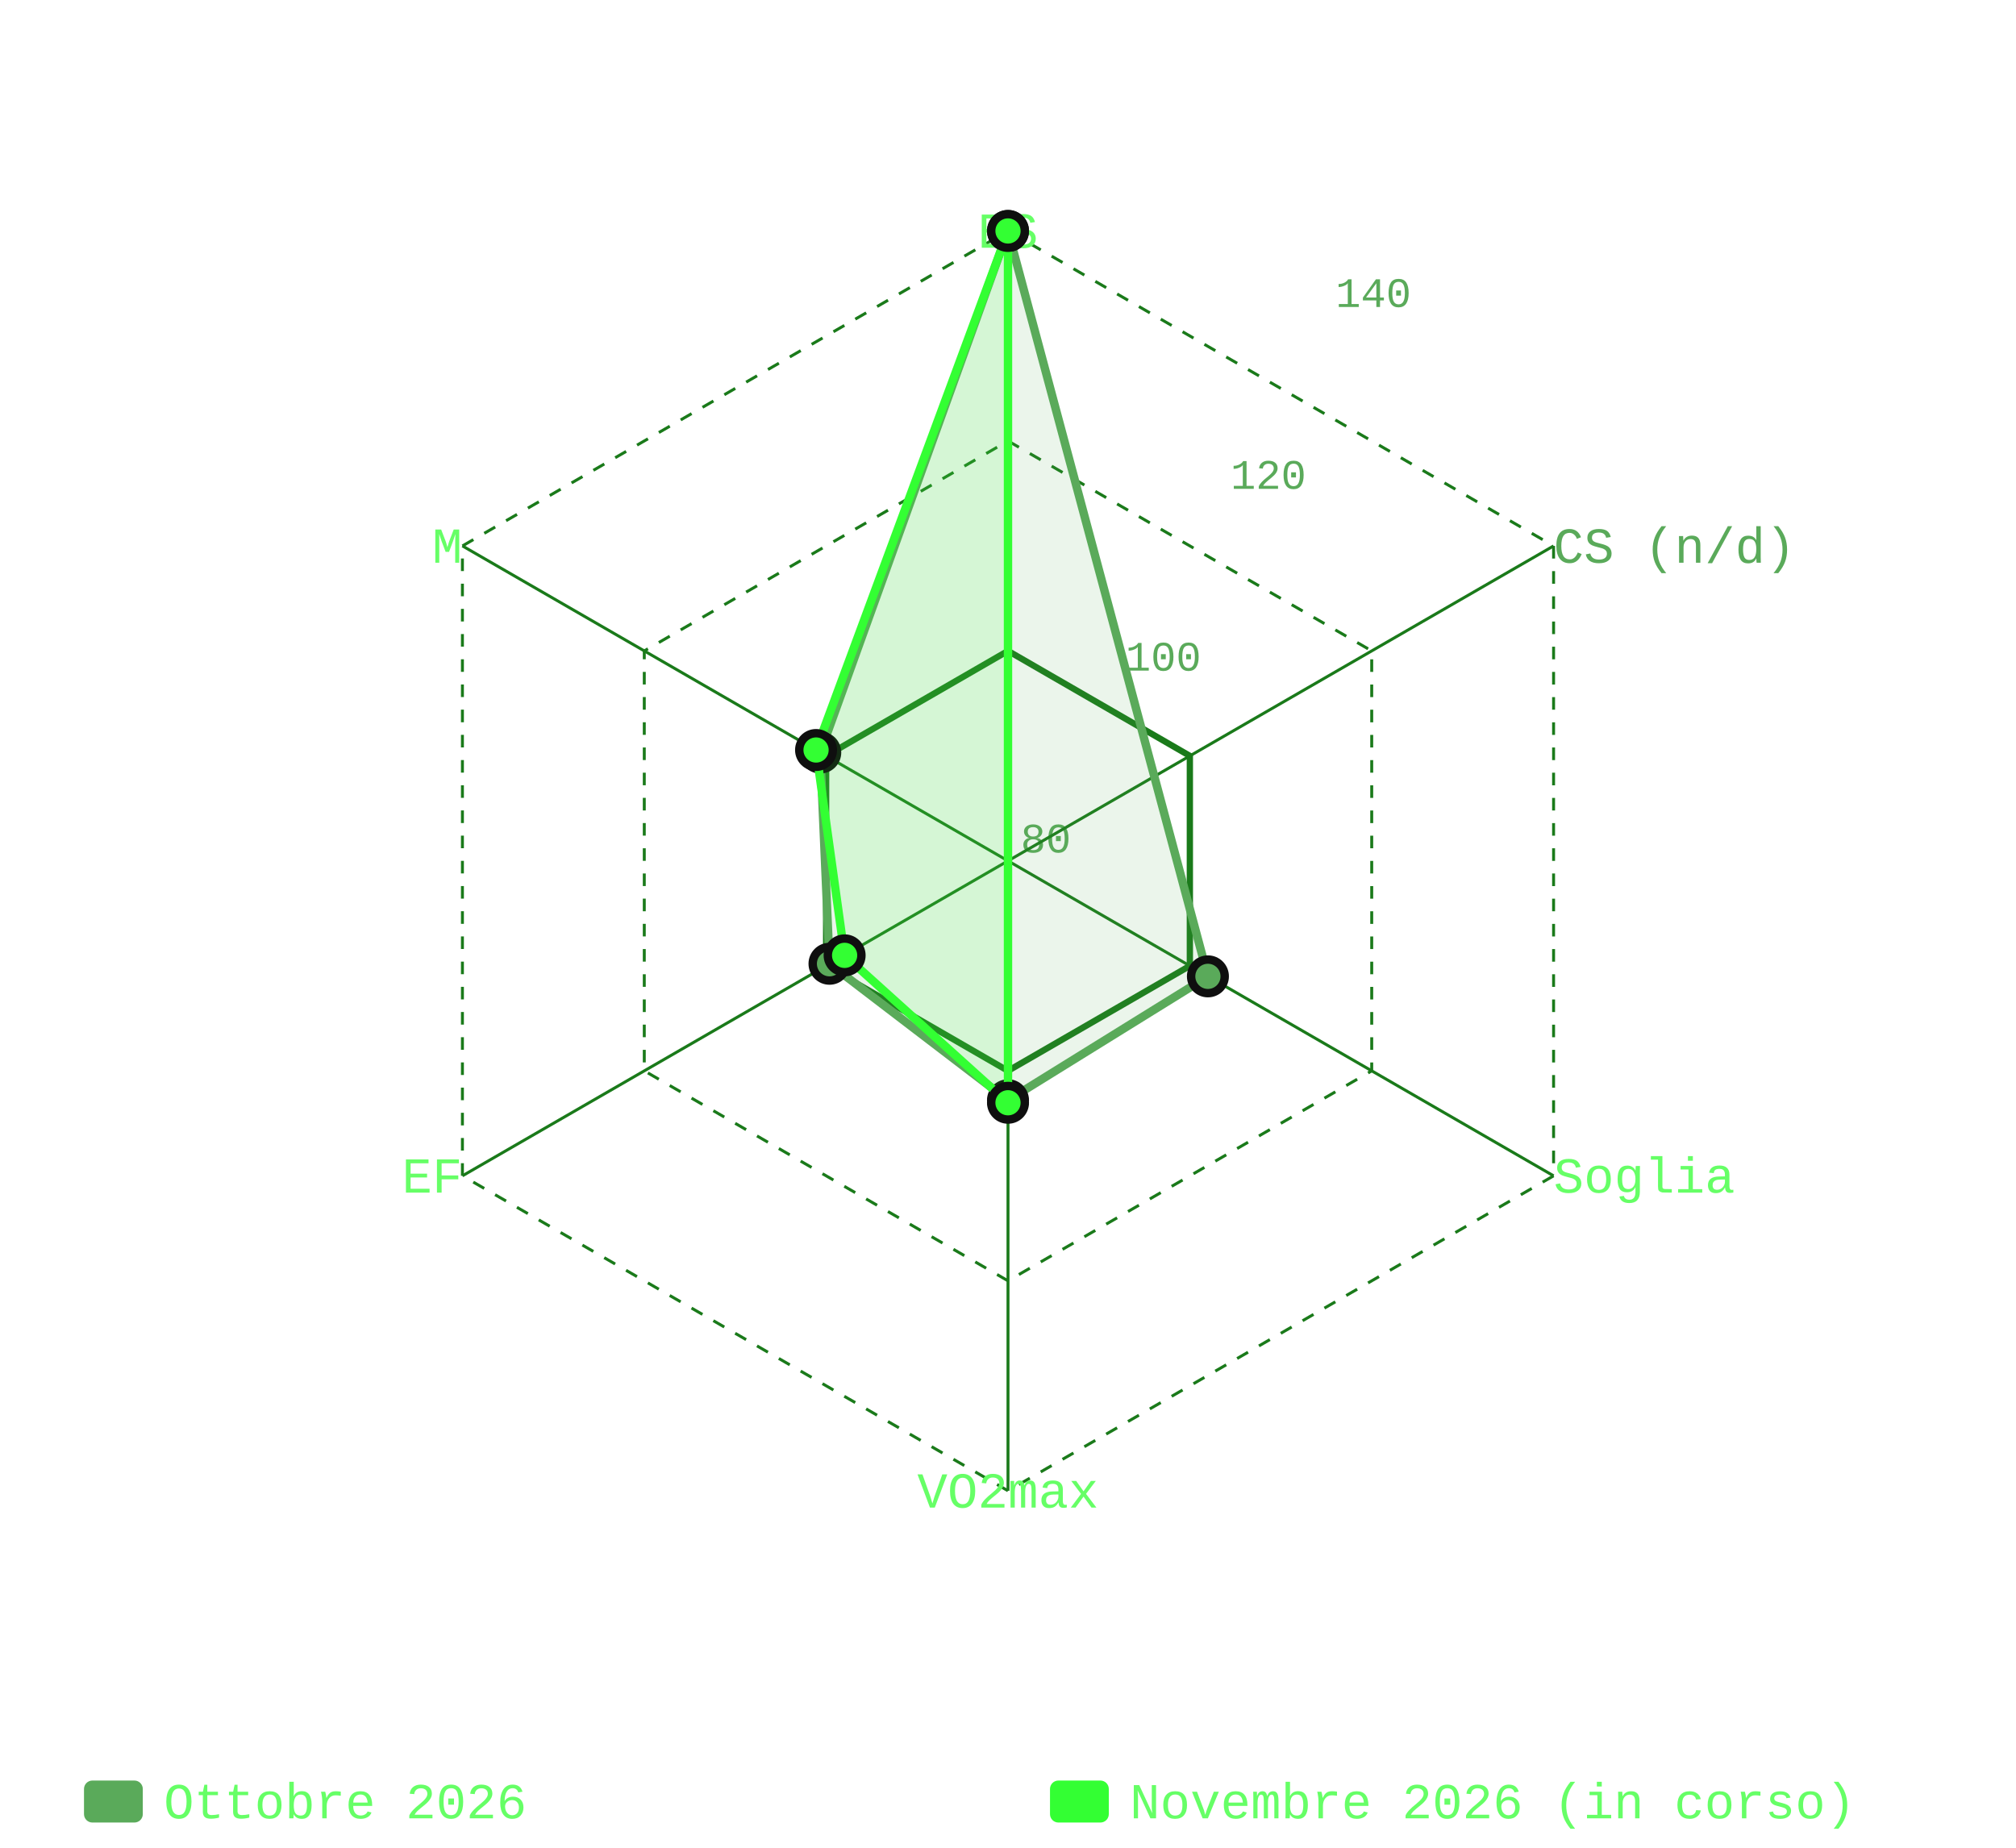
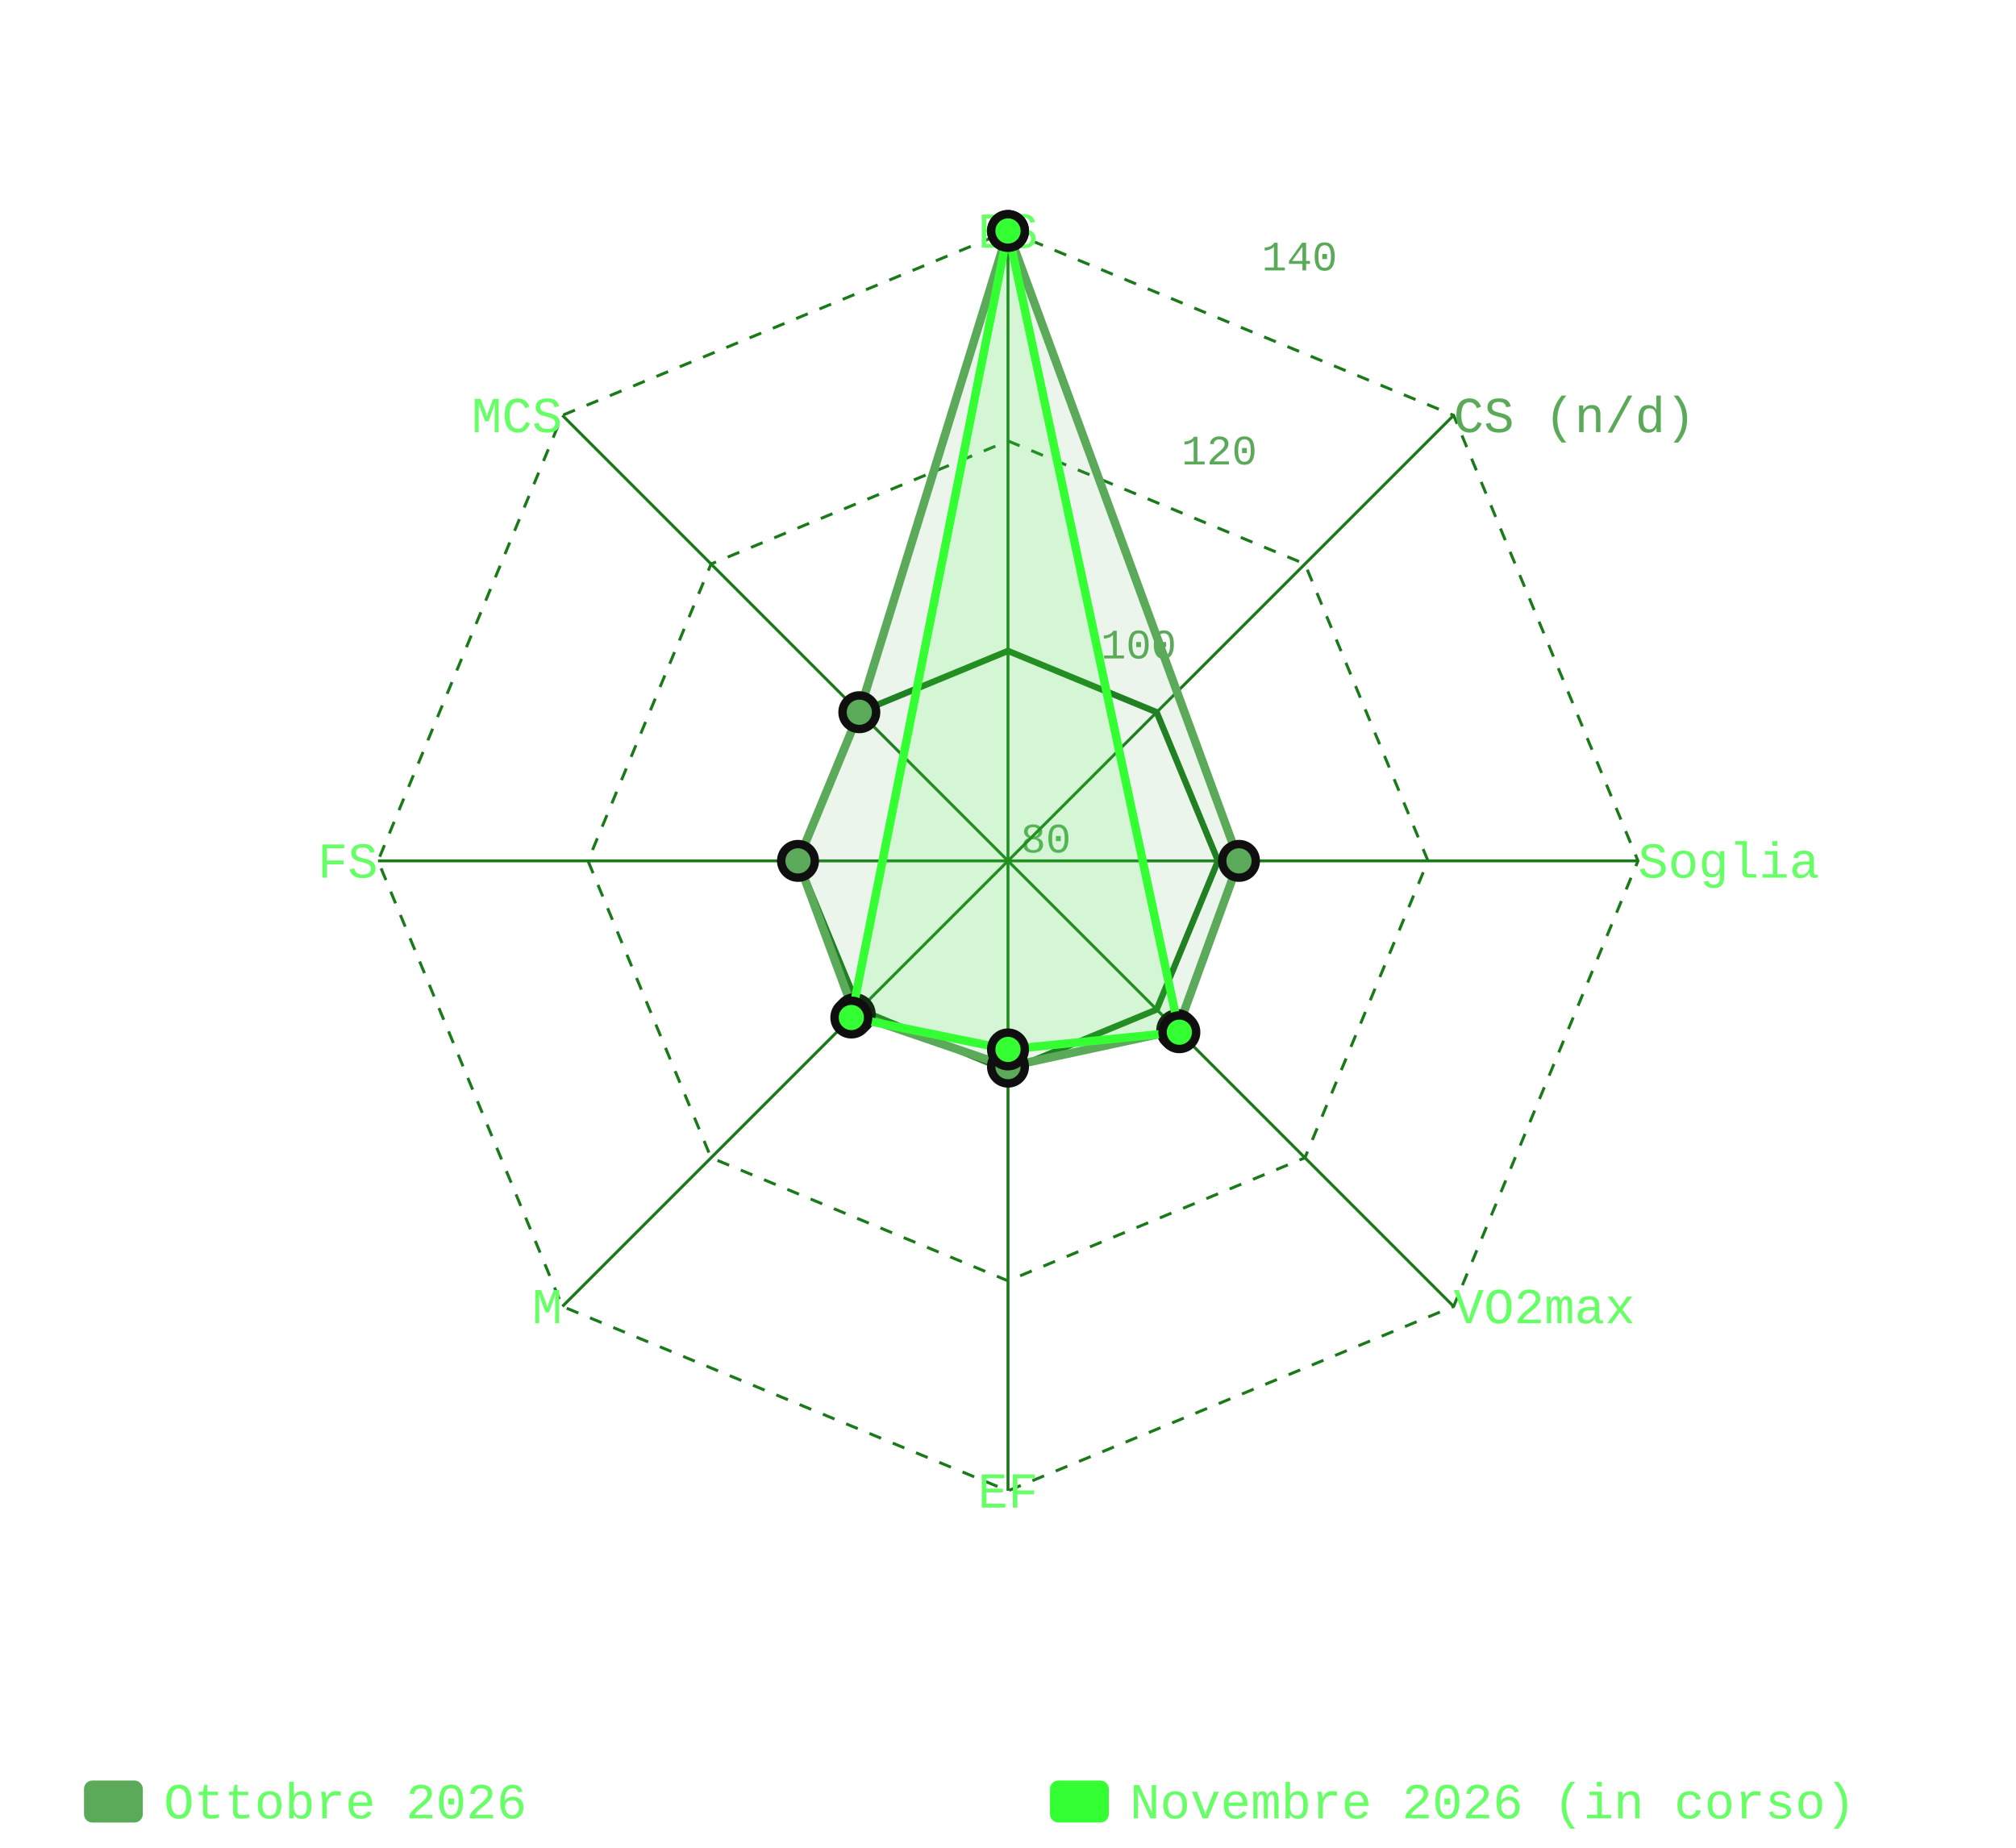
<svg xmlns="http://www.w3.org/2000/svg" viewBox="0 0 480 440" class="w-full h-auto" style="max-width:520px" role="img" aria-label="Profilo del runner, indice 100 = primo mese">
-   <polygon points="240.0,205.0 240.0,205.0 240.0,205.0 240.0,205.0 240.0,205.0 240.0,205.0" fill="none" stroke="#1a7a1a" stroke-width="0.7" stroke-dasharray="3,3" />
+   <polygon points="240.0,205.0 240.0,205.0 240.0,205.0 240.0,205.0 240.0,205.0 240.0,205.0 240.0,205.0 240.0,205.0" fill="none" stroke="#1a7a1a" stroke-width="0.7" stroke-dasharray="3,3" />
  <text x="243.0" y="203.0" fill="#5aaa5a" font-family="Courier New" font-size="10">80</text>
-   <polygon points="240.0,155.0 283.3,180.0 283.3,230.0 240.0,255.0 196.7,230.0 196.7,180.0" fill="none" stroke="#1a7a1a" stroke-width="1.5" />
-   <text x="268.0" y="159.7" fill="#5aaa5a" font-family="Courier New" font-size="10">100</text>
-   <polygon points="240.0,105.0 326.6,155.0 326.6,255.0 240.0,305.0 153.4,255.0 153.4,155.0" fill="none" stroke="#1a7a1a" stroke-width="0.7" stroke-dasharray="3,3" />
-   <text x="293.0" y="116.4" fill="#5aaa5a" font-family="Courier New" font-size="10">120</text>
-   <polygon points="240.0,55.0 369.9,130.0 369.9,280.0 240.0,355.0 110.1,280.0 110.1,130.0" fill="none" stroke="#1a7a1a" stroke-width="0.7" stroke-dasharray="3,3" />
-   <text x="318.0" y="73.1" fill="#5aaa5a" font-family="Courier New" font-size="10">140</text>
+   <polygon points="240.0,155.0 275.4,169.6 290.0,205.0 275.4,240.4 240.0,255.0 204.6,240.4 190.0,205.0 204.6,169.6" fill="none" stroke="#1a7a1a" stroke-width="1.5" />
+   <text x="262.1" y="156.8" fill="#5aaa5a" font-family="Courier New" font-size="10">100</text>
+   <polygon points="240.0,105.0 310.7,134.3 340.0,205.0 310.7,275.7 240.0,305.0 169.3,275.7 140.0,205.0 169.3,134.3" fill="none" stroke="#1a7a1a" stroke-width="0.7" stroke-dasharray="3,3" />
+   <text x="281.3" y="110.6" fill="#5aaa5a" font-family="Courier New" font-size="10">120</text>
+   <polygon points="240.0,55.0 346.1,98.9 390.0,205.0 346.1,311.1 240.0,355.0 133.9,311.1 90.0,205.0 133.9,98.9" fill="none" stroke="#1a7a1a" stroke-width="0.7" stroke-dasharray="3,3" />
+   <text x="300.4" y="64.4" fill="#5aaa5a" font-family="Courier New" font-size="10">140</text>
  <line x1="240" y1="205" x2="240.0" y2="55.0" stroke="#1a7a1a" stroke-width="0.7" />
  <text x="240.0" y="59.0" text-anchor="middle" fill="#66ff66" font-family="Courier New" font-size="12">ES</text>
-   <line x1="240" y1="205" x2="369.9" y2="130.0" stroke="#1a7a1a" stroke-width="0.7" />
-   <text x="369.9" y="134.0" text-anchor="start" fill="#5aaa5a" font-family="Courier New" font-size="12">CS (n/d)</text>
-   <line x1="240" y1="205" x2="369.9" y2="280.0" stroke="#1a7a1a" stroke-width="0.7" />
-   <text x="369.9" y="284.0" text-anchor="start" fill="#66ff66" font-family="Courier New" font-size="12">Soglia</text>
+   <line x1="240" y1="205" x2="346.1" y2="98.9" stroke="#1a7a1a" stroke-width="0.7" />
+   <text x="346.1" y="102.9" text-anchor="start" fill="#5aaa5a" font-family="Courier New" font-size="12">CS (n/d)</text>
+   <line x1="240" y1="205" x2="390.0" y2="205.0" stroke="#1a7a1a" stroke-width="0.7" />
+   <text x="390.0" y="209.0" text-anchor="start" fill="#66ff66" font-family="Courier New" font-size="12">Soglia</text>
+   <line x1="240" y1="205" x2="346.1" y2="311.1" stroke="#1a7a1a" stroke-width="0.7" />
+   <text x="346.1" y="315.1" text-anchor="start" fill="#66ff66" font-family="Courier New" font-size="12">VO2max</text>
  <line x1="240" y1="205" x2="240.0" y2="355.0" stroke="#1a7a1a" stroke-width="0.7" />
-   <text x="240.0" y="359.0" text-anchor="middle" fill="#66ff66" font-family="Courier New" font-size="12">VO2max</text>
-   <line x1="240" y1="205" x2="110.1" y2="280.0" stroke="#1a7a1a" stroke-width="0.7" />
-   <text x="110.1" y="284.0" text-anchor="end" fill="#66ff66" font-family="Courier New" font-size="12">EF</text>
-   <line x1="240" y1="205" x2="110.1" y2="130.0" stroke="#1a7a1a" stroke-width="0.7" />
-   <text x="110.1" y="134.0" text-anchor="end" fill="#66ff66" font-family="Courier New" font-size="12">M</text>
-   <polygon points="240.0,55.0 287.6,232.5 240.0,262.0 197.5,229.5 195.3,179.2" fill="#5aaa5a" fill-opacity="0.12" stroke="#5aaa5a" stroke-width="2" />
+   <text x="240.0" y="359.0" text-anchor="middle" fill="#66ff66" font-family="Courier New" font-size="12">EF</text>
+   <line x1="240" y1="205" x2="133.9" y2="311.1" stroke="#1a7a1a" stroke-width="0.7" />
+   <text x="133.9" y="315.1" text-anchor="end" fill="#66ff66" font-family="Courier New" font-size="12">M</text>
+   <line x1="240" y1="205" x2="90.0" y2="205.0" stroke="#1a7a1a" stroke-width="0.7" />
+   <text x="90.0" y="209.0" text-anchor="end" fill="#66ff66" font-family="Courier New" font-size="12">FS</text>
+   <line x1="240" y1="205" x2="133.9" y2="98.9" stroke="#1a7a1a" stroke-width="0.7" />
+   <text x="133.9" y="102.9" text-anchor="end" fill="#66ff66" font-family="Courier New" font-size="12">MCS</text>
+   <polygon points="240.0,55.0 295.0,205.0 280.3,245.3 240.0,254.0 203.5,241.5 190.0,205.0 204.6,169.6" fill="#5aaa5a" fill-opacity="0.12" stroke="#5aaa5a" stroke-width="2" />
  <circle cx="240.0" cy="55.0" r="4" fill="#5aaa5a" stroke="#0f0f0f" stroke-width="2" />
-   <circle cx="287.6" cy="232.5" r="4" fill="#5aaa5a" stroke="#0f0f0f" stroke-width="2" />
-   <circle cx="240.0" cy="262.0" r="4" fill="#5aaa5a" stroke="#0f0f0f" stroke-width="2" />
-   <circle cx="197.5" cy="229.5" r="4" fill="#5aaa5a" stroke="#0f0f0f" stroke-width="2" />
-   <circle cx="195.3" cy="179.2" r="4" fill="#5aaa5a" stroke="#0f0f0f" stroke-width="2" />
-   <polygon points="240.0,55.0 240.0,262.6 201.1,227.5 194.3,178.6" fill="#33ff33" fill-opacity="0.12" stroke="#33ff33" stroke-width="2" />
+   <circle cx="295.0" cy="205.0" r="4" fill="#5aaa5a" stroke="#0f0f0f" stroke-width="2" />
+   <circle cx="280.3" cy="245.3" r="4" fill="#5aaa5a" stroke="#0f0f0f" stroke-width="2" />
+   <circle cx="240.0" cy="254.0" r="4" fill="#5aaa5a" stroke="#0f0f0f" stroke-width="2" />
+   <circle cx="203.5" cy="241.5" r="4" fill="#5aaa5a" stroke="#0f0f0f" stroke-width="2" />
+   <circle cx="190.0" cy="205.0" r="4" fill="#5aaa5a" stroke="#0f0f0f" stroke-width="2" />
+   <circle cx="204.6" cy="169.6" r="4" fill="#5aaa5a" stroke="#0f0f0f" stroke-width="2" />
+   <polygon points="240.0,55.0 280.8,245.8 240.0,249.9 202.7,242.3" fill="#33ff33" fill-opacity="0.12" stroke="#33ff33" stroke-width="2" />
  <circle cx="240.0" cy="55.0" r="4" fill="#33ff33" stroke="#0f0f0f" stroke-width="2" />
-   <circle cx="240.0" cy="262.6" r="4" fill="#33ff33" stroke="#0f0f0f" stroke-width="2" />
-   <circle cx="201.1" cy="227.5" r="4" fill="#33ff33" stroke="#0f0f0f" stroke-width="2" />
-   <circle cx="194.3" cy="178.6" r="4" fill="#33ff33" stroke="#0f0f0f" stroke-width="2" />
+   <circle cx="280.8" cy="245.8" r="4" fill="#33ff33" stroke="#0f0f0f" stroke-width="2" />
+   <circle cx="240.0" cy="249.9" r="4" fill="#33ff33" stroke="#0f0f0f" stroke-width="2" />
+   <circle cx="202.7" cy="242.3" r="4" fill="#33ff33" stroke="#0f0f0f" stroke-width="2" />
  <rect x="20" y="424" width="14" height="10" fill="#5aaa5a" rx="2" />
  <text x="39" y="433" fill="#66ff66" font-family="Courier New" font-size="12">Ottobre 2026</text>
  <rect x="250" y="424" width="14" height="10" fill="#33ff33" rx="2" />
  <text x="269" y="433" fill="#66ff66" font-family="Courier New" font-size="12">Novembre 2026 (in corso)</text>
</svg>
